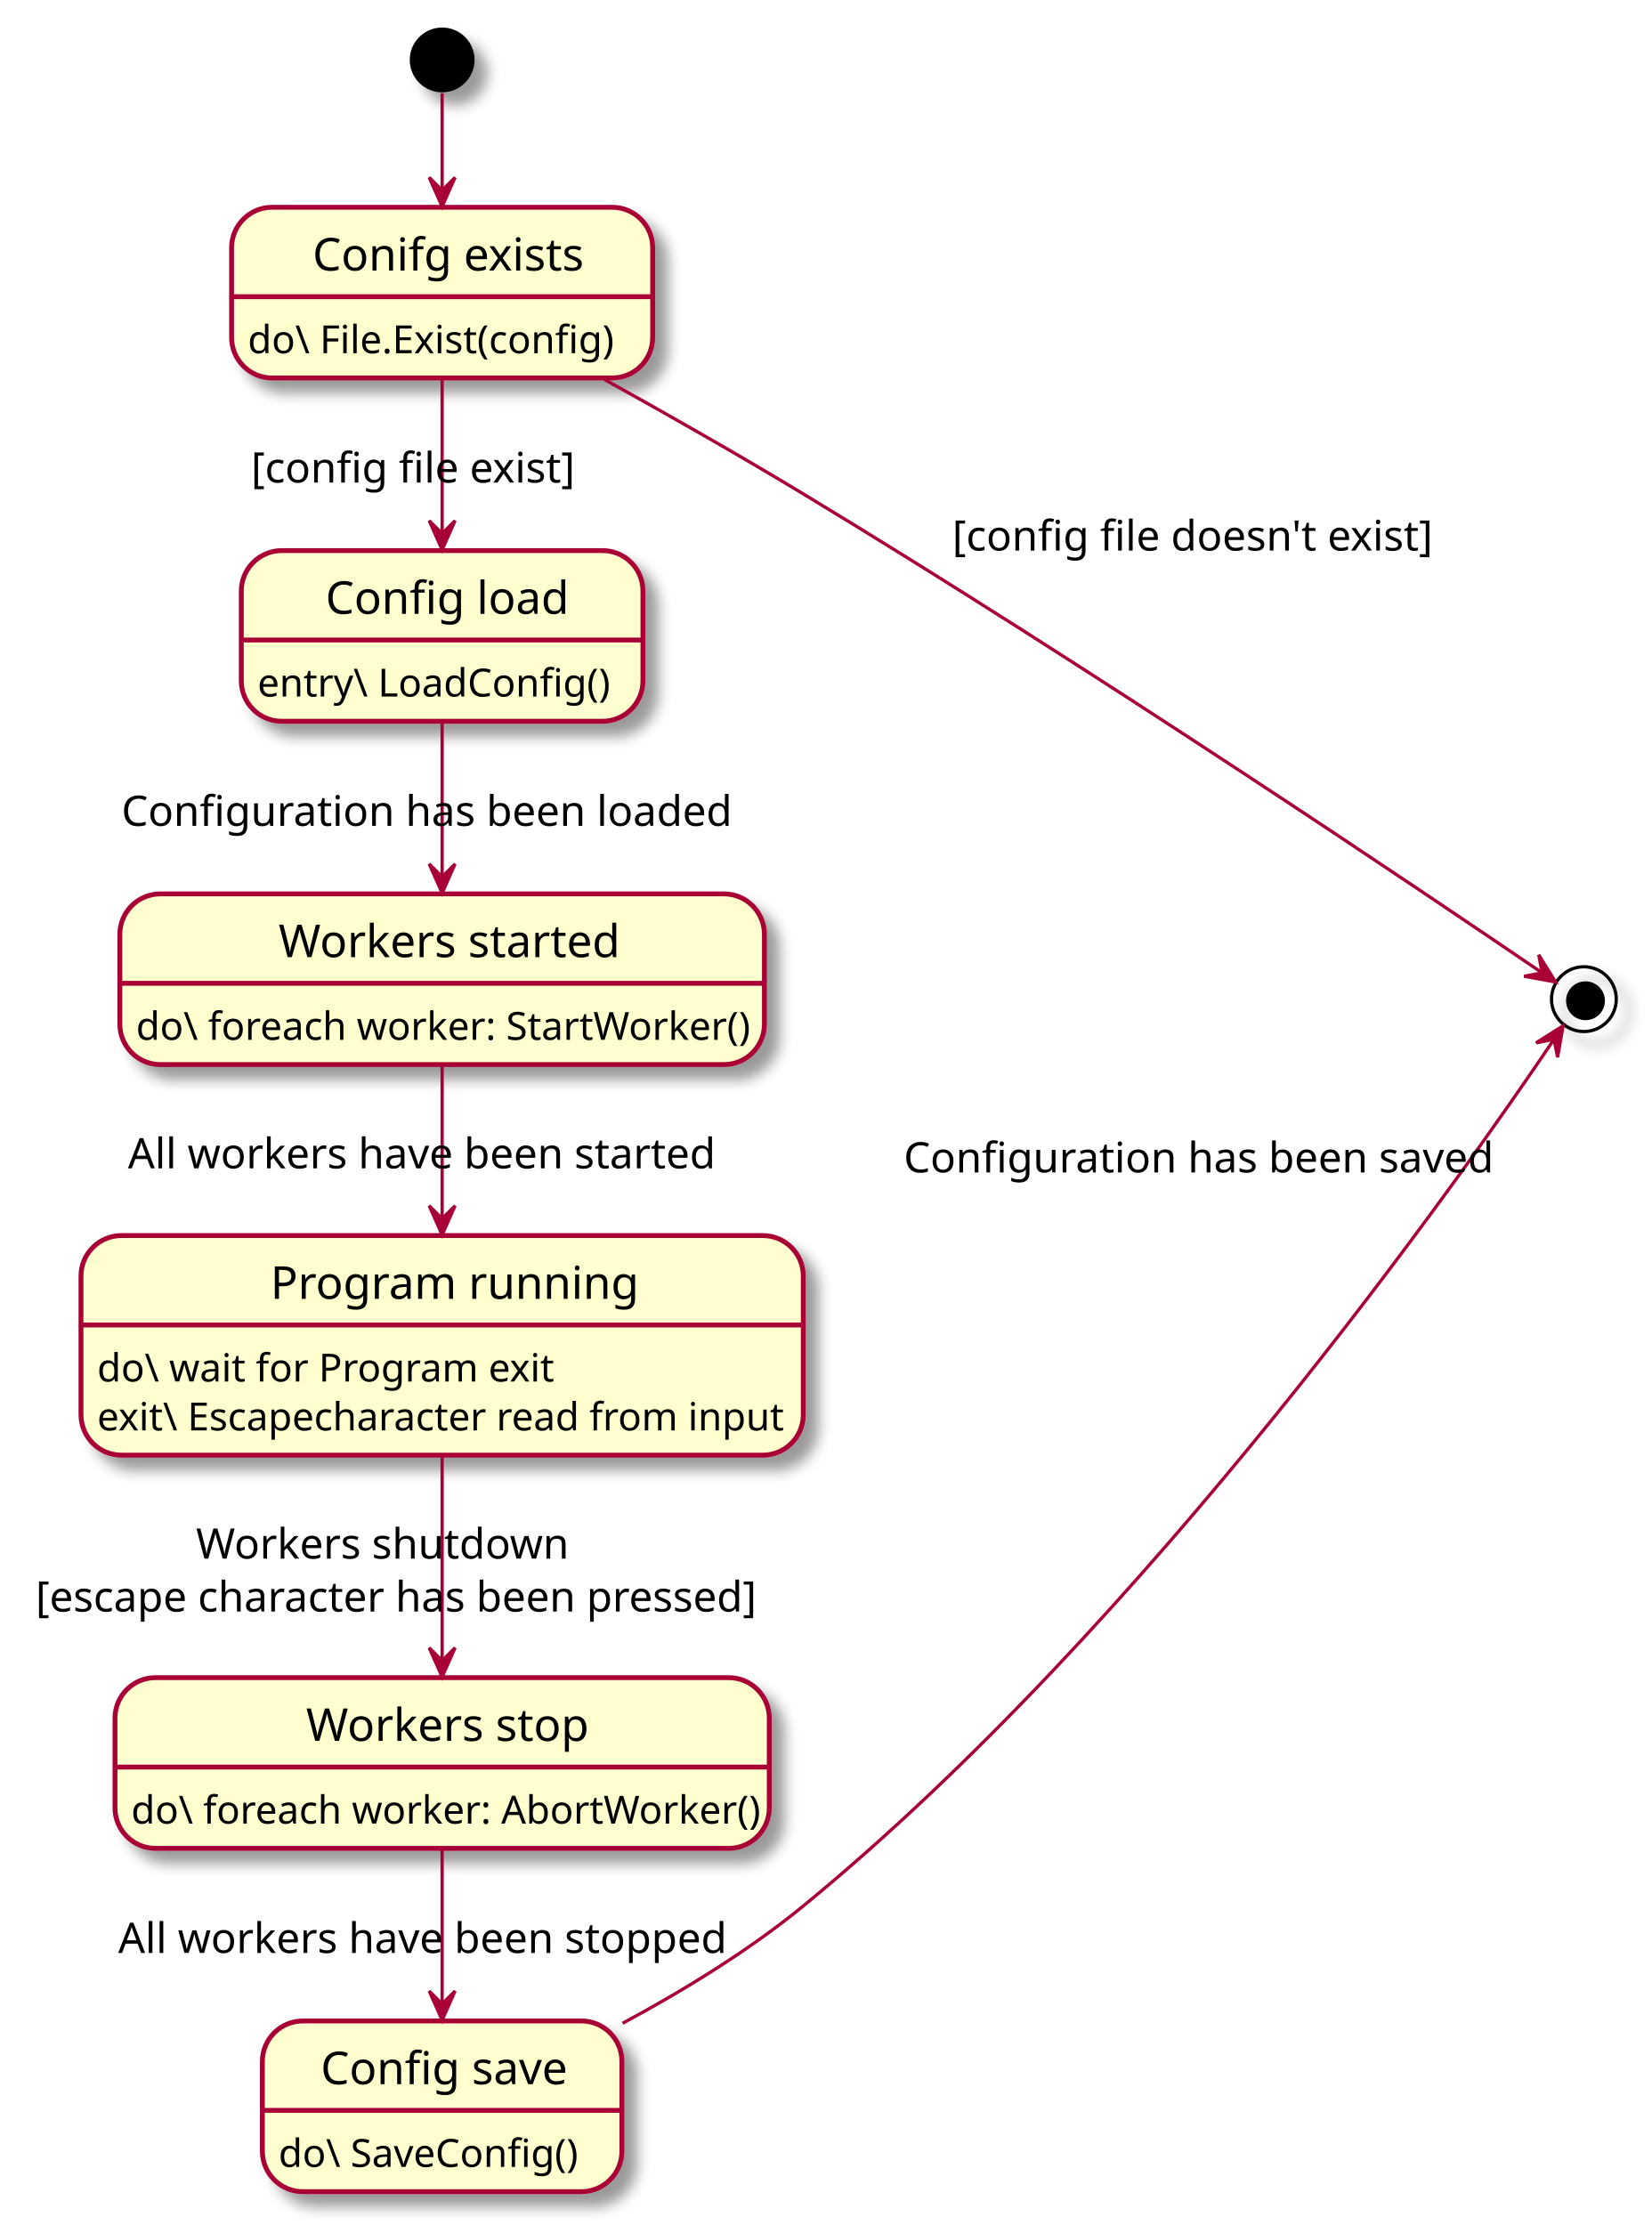
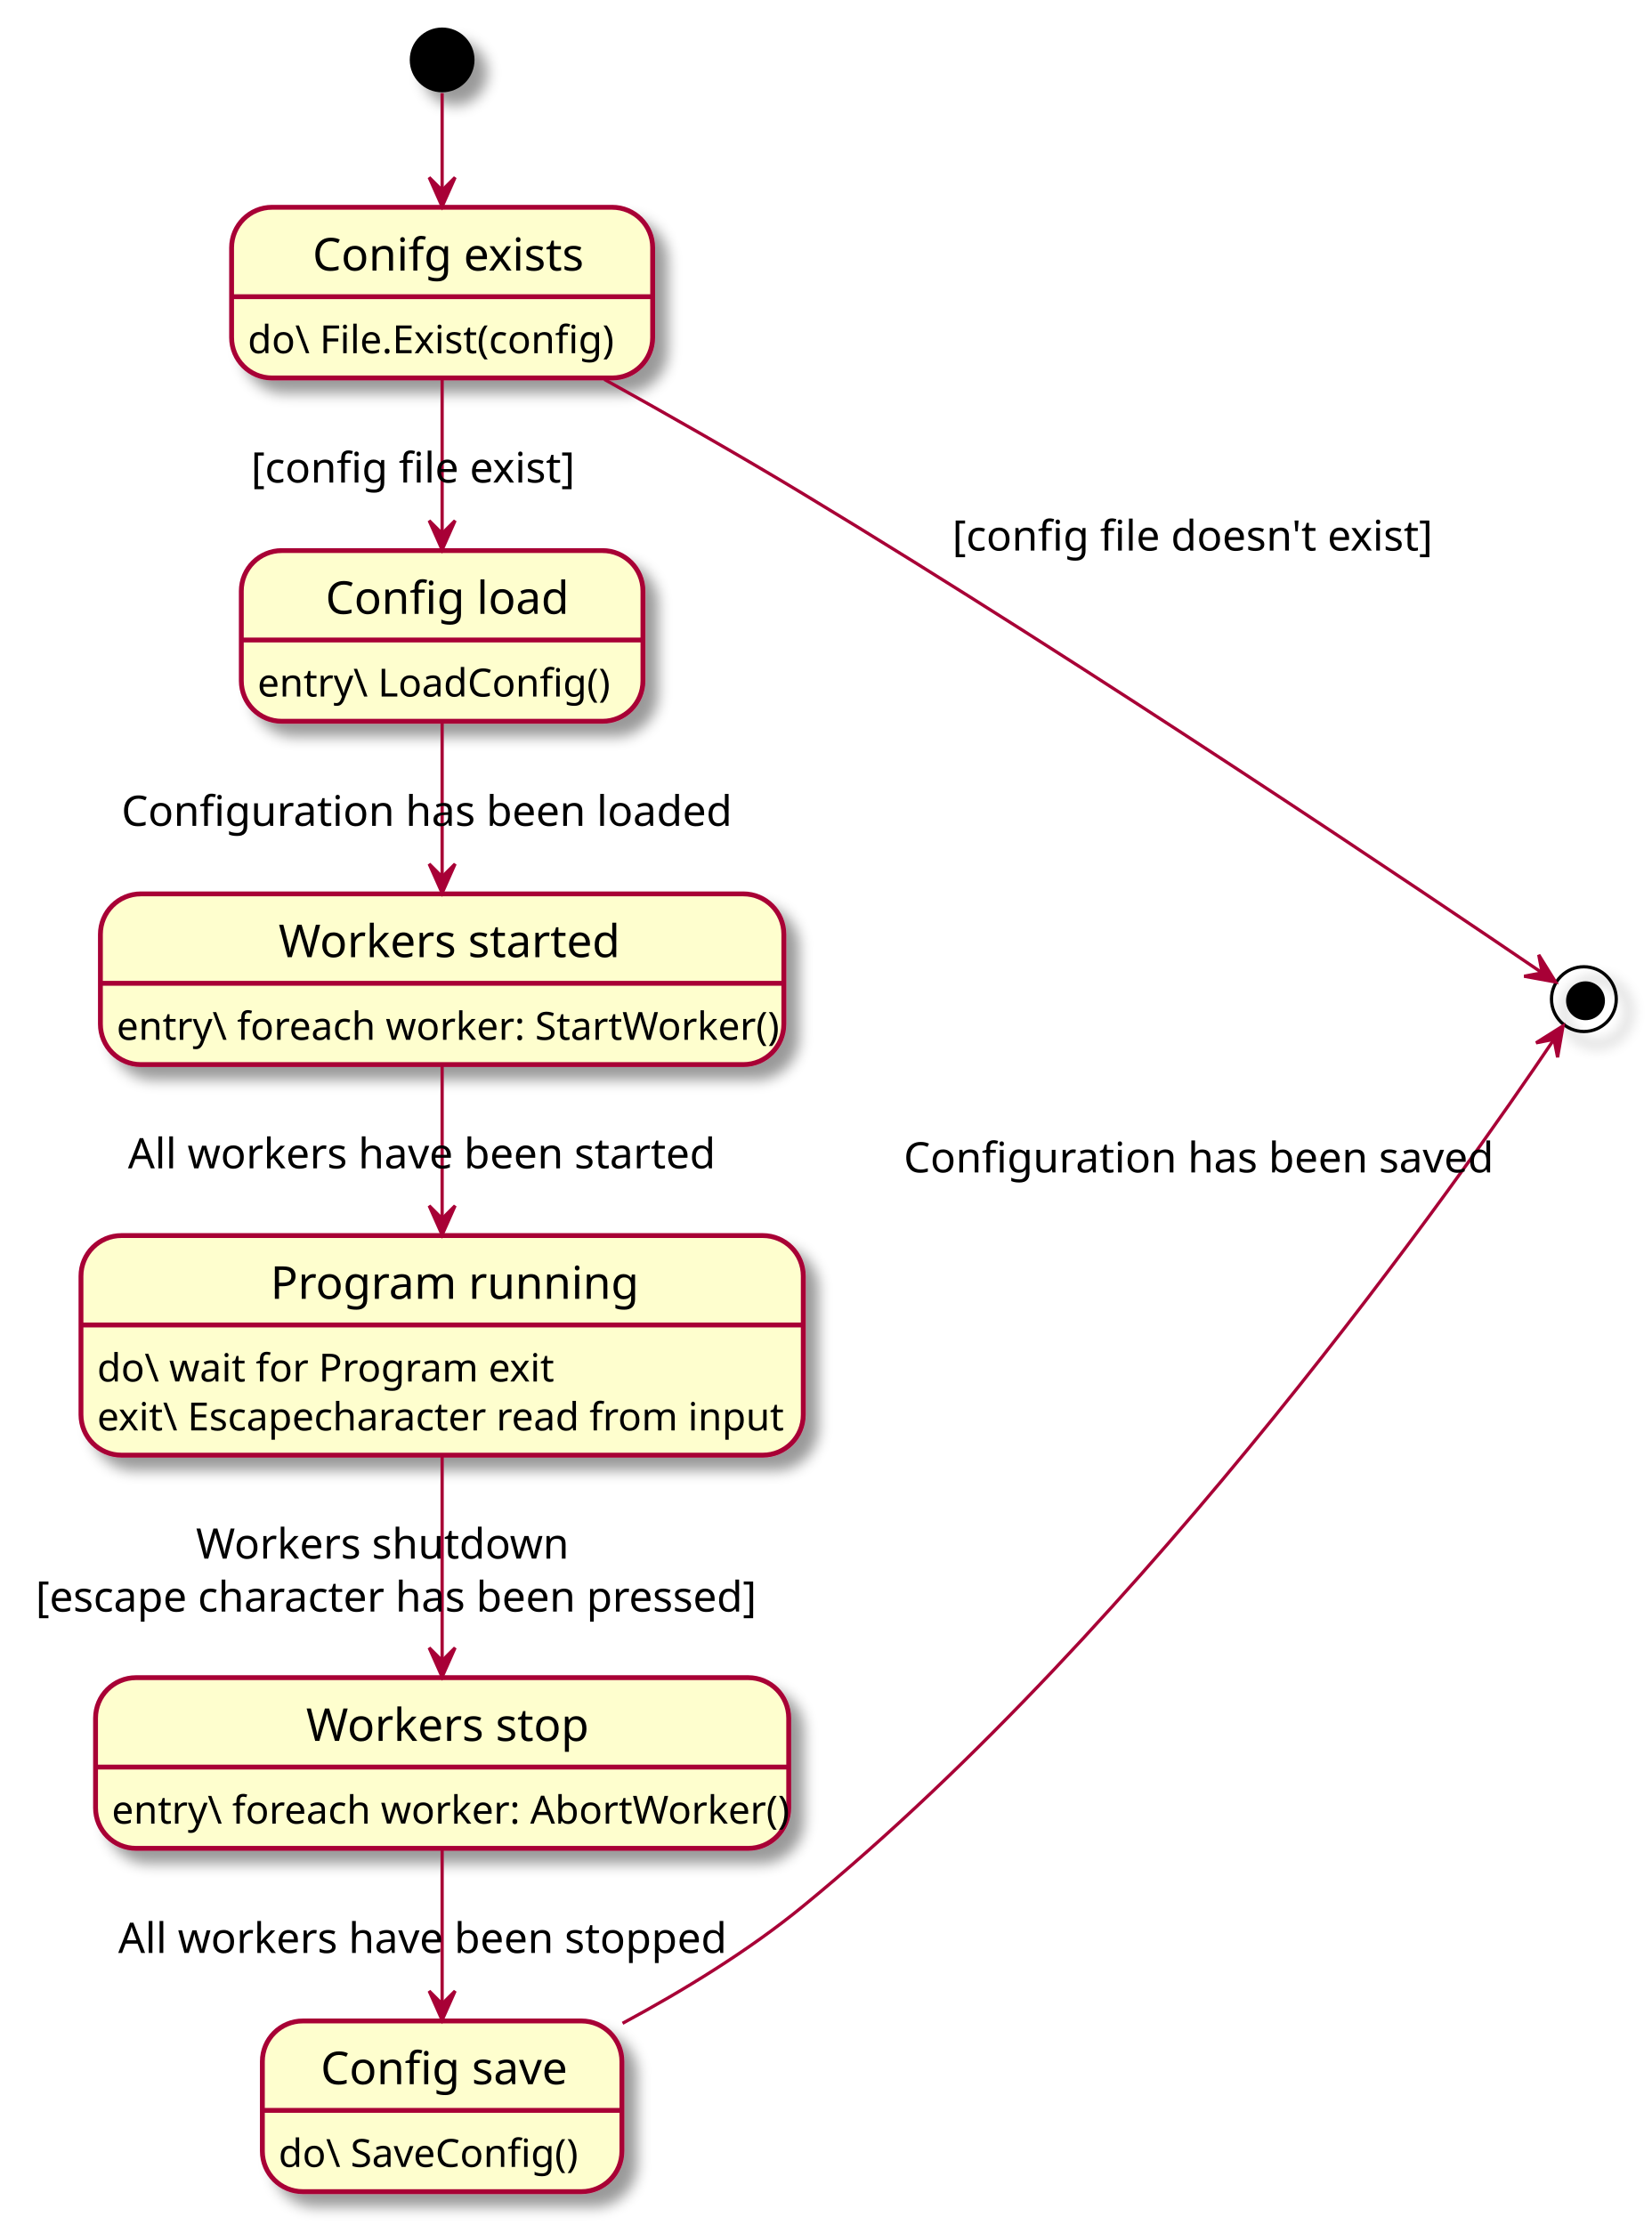
<svg xmlns="http://www.w3.org/2000/svg" contentScriptType="application/ecmascript" contentStyleType="text/css" height="687px" preserveAspectRatio="none" style="width:510px;height:687px;" version="1.1" viewBox="0 0 510 687" width="510px" zoomAndPan="magnify">
  <defs>
-     <filter height="300%" id="fx3h33nw9gmcw" width="300%" x="-1" y="-1">
+     <filter height="300%" id="f3zf6zq52nrpr" width="300%" x="-1" y="-1">
      <feGaussianBlur result="blurOut" stdDeviation="2.0" />
      <feColorMatrix in="blurOut" result="blurOut2" type="matrix" values="0 0 0 0 0 0 0 0 0 0 0 0 0 0 0 0 0 0 .4 0" />
      <feOffset dx="4.0" dy="4.0" in="blurOut2" result="blurOut3" />
      <feBlend in="SourceGraphic" in2="blurOut3" mode="normal" />
    </filter>
  </defs>
  <g>
-     <rect fill="#FEFECE" filter="url(#fx3h33nw9gmcw)" height="52.703" rx="12.5" ry="12.5" style="stroke: #A80036; stroke-width: 1.5;" width="130" x="71.5" y="64" />
+     <rect fill="#FEFECE" filter="url(#f3zf6zq52nrpr)" height="52.703" rx="12.5" ry="12.5" style="stroke: #A80036; stroke-width: 1.5;" width="130" x="71.5" y="64" />
    <line style="stroke: #A80036; stroke-width: 1.5;" x1="71.5" x2="201.5" y1="91.609" y2="91.609" />
    <text fill="#000000" font-family="sans-serif" font-size="14" lengthAdjust="spacingAndGlyphs" textLength="80" x="96.5" y="83.533">Conifg exists</text>
    <text fill="#000000" font-family="sans-serif" font-size="12" lengthAdjust="spacingAndGlyphs" textLength="110" x="76.5" y="109.066">do\ File.Exist(config)</text>
-     <rect fill="#FEFECE" filter="url(#fx3h33nw9gmcw)" height="52.703" rx="12.5" ry="12.5" style="stroke: #A80036; stroke-width: 1.5;" width="124" x="74.5" y="170" />
+     <rect fill="#FEFECE" filter="url(#f3zf6zq52nrpr)" height="52.703" rx="12.5" ry="12.5" style="stroke: #A80036; stroke-width: 1.5;" width="124" x="74.5" y="170" />
    <line style="stroke: #A80036; stroke-width: 1.5;" x1="74.5" x2="198.5" y1="197.609" y2="197.609" />
    <text fill="#000000" font-family="sans-serif" font-size="14" lengthAdjust="spacingAndGlyphs" textLength="72" x="100.5" y="189.533">Config load</text>
    <text fill="#000000" font-family="sans-serif" font-size="12" lengthAdjust="spacingAndGlyphs" textLength="104" x="79.5" y="215.066">entry\ LoadConfig()</text>
-     <rect fill="#FEFECE" filter="url(#fx3h33nw9gmcw)" height="52.703" rx="12.5" ry="12.5" style="stroke: #A80036; stroke-width: 1.5;" width="199" x="37" y="276" />
-     <line style="stroke: #A80036; stroke-width: 1.5;" x1="37" x2="236" y1="303.609" y2="303.609" />
+     <rect fill="#FEFECE" filter="url(#f3zf6zq52nrpr)" height="52.703" rx="12.5" ry="12.5" style="stroke: #A80036; stroke-width: 1.5;" width="211" x="31" y="276" />
+     <line style="stroke: #A80036; stroke-width: 1.5;" x1="31" x2="242" y1="303.609" y2="303.609" />
    <text fill="#000000" font-family="sans-serif" font-size="14" lengthAdjust="spacingAndGlyphs" textLength="101" x="86" y="295.533">Workers started</text>
-     <text fill="#000000" font-family="sans-serif" font-size="12" lengthAdjust="spacingAndGlyphs" textLength="179" x="42" y="321.066">do\ foreach worker: StartWorker()</text>
-     <rect fill="#FEFECE" filter="url(#fx3h33nw9gmcw)" height="67.797" rx="12.5" ry="12.5" style="stroke: #A80036; stroke-width: 1.5;" width="223" x="25" y="381.5" />
+     <text fill="#000000" font-family="sans-serif" font-size="12" lengthAdjust="spacingAndGlyphs" textLength="191" x="36" y="321.066">entry\ foreach worker: StartWorker()</text>
+     <rect fill="#FEFECE" filter="url(#f3zf6zq52nrpr)" height="67.797" rx="12.5" ry="12.5" style="stroke: #A80036; stroke-width: 1.5;" width="223" x="25" y="381.5" />
    <line style="stroke: #A80036; stroke-width: 1.5;" x1="25" x2="248" y1="409.109" y2="409.109" />
    <text fill="#000000" font-family="sans-serif" font-size="14" lengthAdjust="spacingAndGlyphs" textLength="106" x="83.5" y="401.033">Program running</text>
    <text fill="#000000" font-family="sans-serif" font-size="12" lengthAdjust="spacingAndGlyphs" textLength="131" x="30" y="426.566">do\ wait for Program exit</text>
    <text fill="#000000" font-family="sans-serif" font-size="12" lengthAdjust="spacingAndGlyphs" textLength="203" x="30" y="441.66">exit\ Escapecharacter read from input</text>
-     <rect fill="#FEFECE" filter="url(#fx3h33nw9gmcw)" height="52.703" rx="12.5" ry="12.5" style="stroke: #A80036; stroke-width: 1.5;" width="202" x="35.5" y="518" />
-     <line style="stroke: #A80036; stroke-width: 1.5;" x1="35.5" x2="237.5" y1="545.609" y2="545.609" />
+     <rect fill="#FEFECE" filter="url(#f3zf6zq52nrpr)" height="52.703" rx="12.5" ry="12.5" style="stroke: #A80036; stroke-width: 1.5;" width="214" x="29.5" y="518" />
+     <line style="stroke: #A80036; stroke-width: 1.5;" x1="29.5" x2="243.5" y1="545.609" y2="545.609" />
    <text fill="#000000" font-family="sans-serif" font-size="14" lengthAdjust="spacingAndGlyphs" textLength="84" x="94.5" y="537.533">Workers stop</text>
-     <text fill="#000000" font-family="sans-serif" font-size="12" lengthAdjust="spacingAndGlyphs" textLength="182" x="40.5" y="563.066">do\ foreach worker: AbortWorker()</text>
-     <rect fill="#FEFECE" filter="url(#fx3h33nw9gmcw)" height="52.703" rx="12.5" ry="12.5" style="stroke: #A80036; stroke-width: 1.5;" width="111" x="81" y="624" />
+     <text fill="#000000" font-family="sans-serif" font-size="12" lengthAdjust="spacingAndGlyphs" textLength="194" x="34.5" y="563.066">entry\ foreach worker: AbortWorker()</text>
+     <rect fill="#FEFECE" filter="url(#f3zf6zq52nrpr)" height="52.703" rx="12.5" ry="12.5" style="stroke: #A80036; stroke-width: 1.5;" width="111" x="81" y="624" />
    <line style="stroke: #A80036; stroke-width: 1.5;" x1="81" x2="192" y1="651.609" y2="651.609" />
    <text fill="#000000" font-family="sans-serif" font-size="14" lengthAdjust="spacingAndGlyphs" textLength="75" x="99" y="643.533">Config save</text>
    <text fill="#000000" font-family="sans-serif" font-size="12" lengthAdjust="spacingAndGlyphs" textLength="91" x="86" y="669.066">do\ SaveConfig()</text>
-     <ellipse cx="136.5" cy="18.5" fill="#000000" filter="url(#fx3h33nw9gmcw)" rx="10" ry="10" style="stroke: none; stroke-width: 1.0;" />
-     <ellipse cx="489" cy="308.5" fill="none" filter="url(#fx3h33nw9gmcw)" rx="10" ry="10" style="stroke: #000000; stroke-width: 1.0;" />
+     <ellipse cx="136.5" cy="18.5" fill="#000000" filter="url(#f3zf6zq52nrpr)" rx="10" ry="10" style="stroke: none; stroke-width: 1.0;" />
+     <ellipse cx="489" cy="308.5" fill="none" filter="url(#f3zf6zq52nrpr)" rx="10" ry="10" style="stroke: #000000; stroke-width: 1.0;" />
    <ellipse cx="489.5" cy="309" fill="#000000" rx="6" ry="6" style="stroke: none; stroke-width: 1.0;" />
    <path d="M136.5,28.759 C136.5,38.7 136.5,48.641 136.5,58.583 " fill="none" id="*start-config" style="stroke: #A80036; stroke-width: 1.0;" />
    <polygon fill="#A80036" points="136.5,63.781,140.5,54.781,136.5,58.781,132.5,54.781,136.5,63.781" style="stroke: #A80036; stroke-width: 1.0;" />
    <path d="M186.577,117.139 C205.883,127.851 228.141,140.492 248,152.5 C337.129,206.394 441.185,276.605 475.984,300.292 " fill="none" id="config-*end" style="stroke: #A80036; stroke-width: 1.0;" />
    <polygon fill="#A80036" points="480.245,303.195,475.061,294.821,476.113,300.379,470.555,301.432,480.245,303.195" style="stroke: #A80036; stroke-width: 1.0;" />
    <text fill="#000000" font-family="sans-serif" font-size="13" lengthAdjust="spacingAndGlyphs" textLength="139" x="294" y="169.995">[config file doesn't exist]</text>
    <path d="M136.5,117.24 C136.5,131.675 136.5,149.589 136.5,164.732 " fill="none" id="config-load" style="stroke: #A80036; stroke-width: 1.0;" />
    <polygon fill="#A80036" points="136.5,169.752,140.5,160.752,136.5,164.752,132.5,160.752,136.5,169.752" style="stroke: #A80036; stroke-width: 1.0;" />
    <text fill="#000000" font-family="sans-serif" font-size="13" lengthAdjust="spacingAndGlyphs" textLength="94" x="77.5" y="148.995">[config file exist]</text>
    <path d="M136.5,223.24 C136.5,237.675 136.5,255.589 136.5,270.732 " fill="none" id="load-start" style="stroke: #A80036; stroke-width: 1.0;" />
    <polygon fill="#A80036" points="136.5,275.752,140.5,266.752,136.5,270.752,132.5,266.752,136.5,275.752" style="stroke: #A80036; stroke-width: 1.0;" />
    <text fill="#000000" font-family="sans-serif" font-size="13" lengthAdjust="spacingAndGlyphs" textLength="174" x="37.5" y="254.995">Configuration has been loaded</text>
    <path d="M136.5,329.059 C136.5,343.071 136.5,360.537 136.5,376.095 " fill="none" id="start-run" style="stroke: #A80036; stroke-width: 1.0;" />
    <polygon fill="#A80036" points="136.5,381.29,140.5,372.29,136.5,376.29,132.5,372.29,136.5,381.29" style="stroke: #A80036; stroke-width: 1.0;" />
    <text fill="#000000" font-family="sans-serif" font-size="13" lengthAdjust="spacingAndGlyphs" textLength="170" x="39.5" y="360.745">All workers have been started</text>
    <path d="M136.5,449.567 C136.5,469.066 136.5,493.379 136.5,512.518 " fill="none" id="run-stop" style="stroke: #A80036; stroke-width: 1.0;" />
    <polygon fill="#A80036" points="136.5,517.771,140.5,508.771,136.5,512.771,132.5,508.771,136.5,517.771" style="stroke: #A80036; stroke-width: 1.0;" />
    <text fill="#000000" font-family="sans-serif" font-size="13" lengthAdjust="spacingAndGlyphs" textLength="108" x="60.5" y="481.245">Workers shutdown</text>
    <text fill="#000000" font-family="sans-serif" font-size="13" lengthAdjust="spacingAndGlyphs" textLength="215" x="11" y="497.597">[escape character has been pressed]</text>
    <path d="M136.5,571.24 C136.5,585.675 136.5,603.588 136.5,618.731 " fill="none" id="stop-save" style="stroke: #A80036; stroke-width: 1.0;" />
    <polygon fill="#A80036" points="136.5,623.752,140.5,614.752,136.5,618.752,132.5,614.752,136.5,623.752" style="stroke: #A80036; stroke-width: 1.0;" />
    <text fill="#000000" font-family="sans-serif" font-size="13" lengthAdjust="spacingAndGlyphs" textLength="176" x="36.5" y="602.995">All workers have been stopped</text>
    <path d="M192.203,624.725 C210.818,614.708 231.159,602.307 248,588.5 C354.528,501.16 451.522,362.844 479.758,320.936 " fill="none" id="save-*end" style="stroke: #A80036; stroke-width: 1.0;" />
    <polygon fill="#A80036" points="482.568,316.746,474.234,321.994,479.784,320.899,480.878,326.449,482.568,316.746" style="stroke: #A80036; stroke-width: 1.0;" />
    <text fill="#000000" font-family="sans-serif" font-size="13" lengthAdjust="spacingAndGlyphs" textLength="169" x="279" y="361.995">Configuration has been saved</text>
  </g>
</svg>
